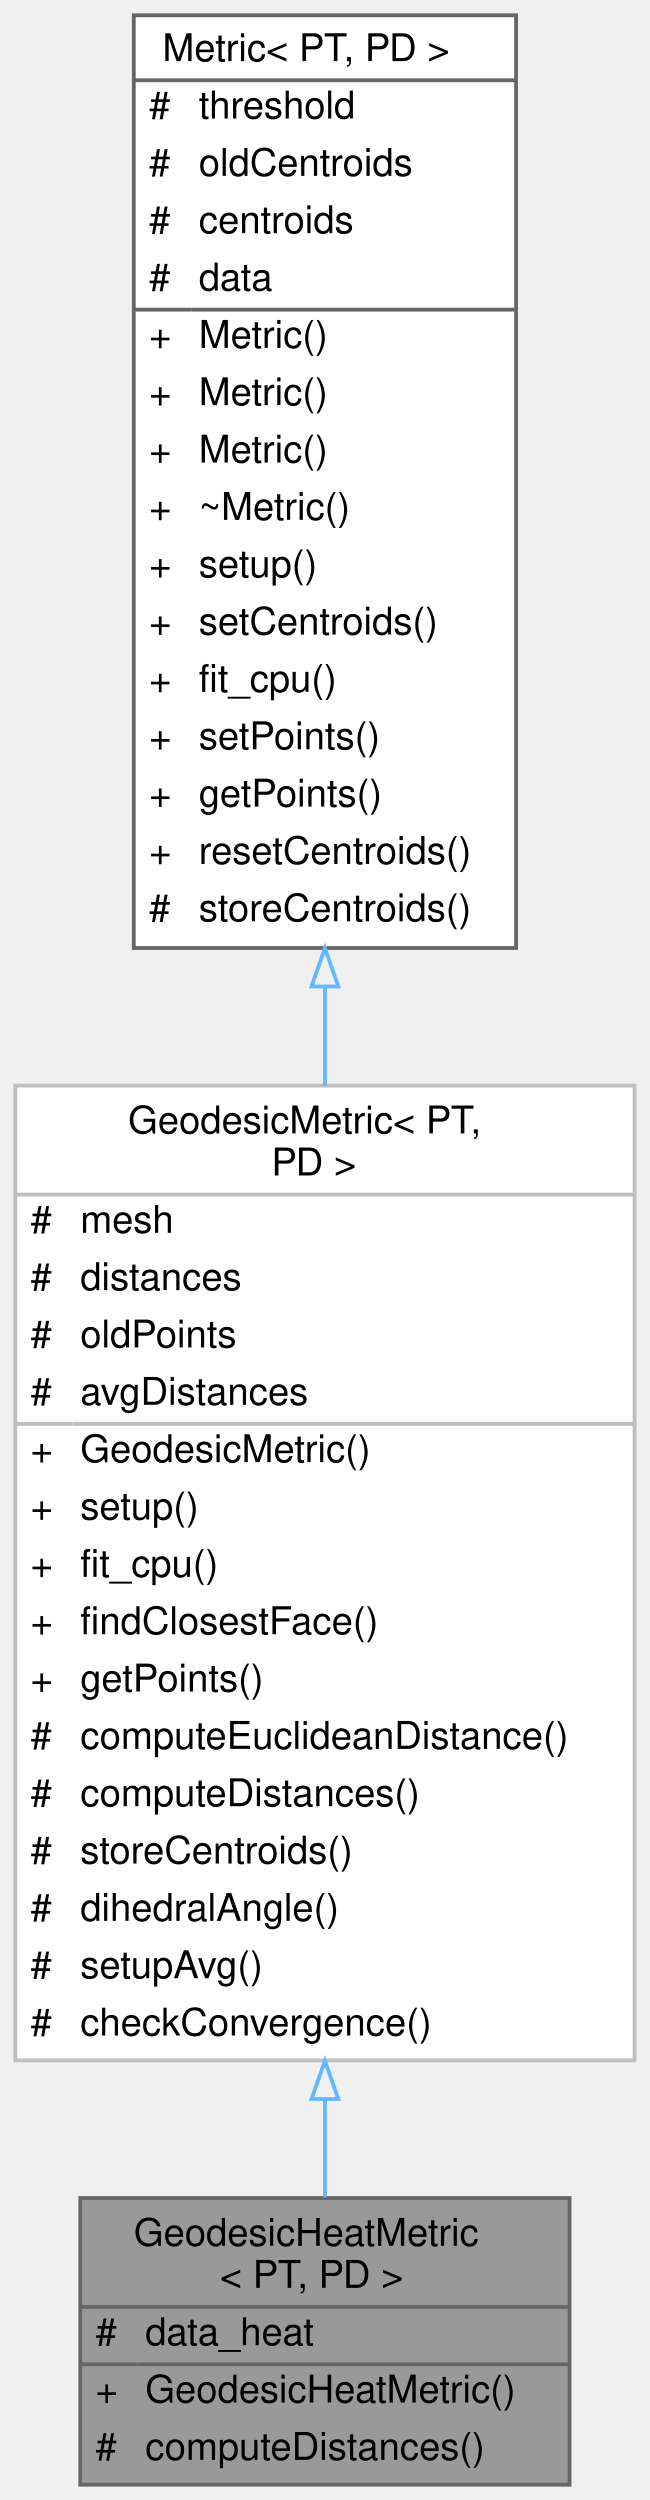
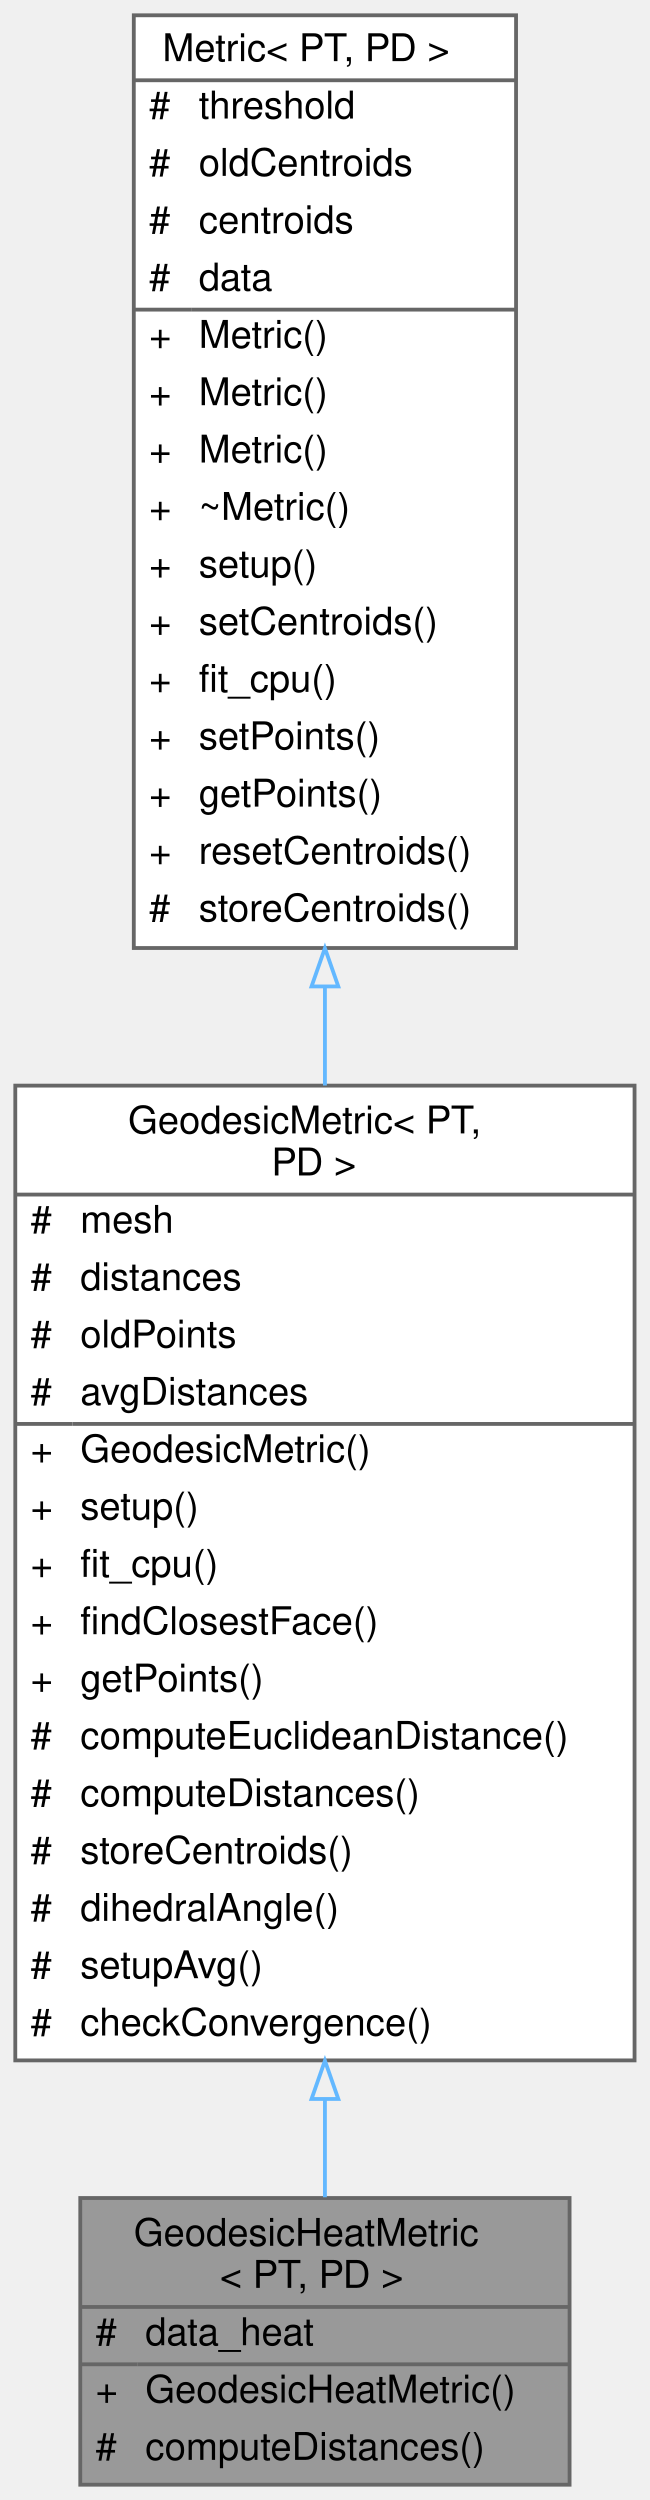
<svg xmlns="http://www.w3.org/2000/svg" xmlns:xlink="http://www.w3.org/1999/xlink" width="170pt" height="654pt" viewBox="0.00 0.00 170.00 654.00">
  <g id="graph0" class="graph" transform="scale(1 1) rotate(0) translate(4 650)">
    <g id="Node000001" class="node">
      <g id="a_Node000001">
-         <a xlink:title=" ">
+         <a xlink:title="A class for computing geodesic distances using heat diffusion-based method.">
          <polygon fill="#999999" stroke="transparent" points="145,-75 17,-75 17,0 145,0 145,-75" />
          <text text-anchor="start" x="31" y="-62.5" font-family="Helvetica,sans-Serif" font-size="10.00">GeodesicHeatMetric</text>
          <text text-anchor="start" x="53.5" y="-51.5" font-family="Helvetica,sans-Serif" font-size="10.00">&lt; PT, PD &gt;</text>
          <text text-anchor="start" x="21" y="-36.5" font-family="Helvetica,sans-Serif" font-size="10.00">#</text>
          <text text-anchor="start" x="34" y="-36.5" font-family="Helvetica,sans-Serif" font-size="10.00">data_heat</text>
          <text text-anchor="start" x="21" y="-21.5" font-family="Helvetica,sans-Serif" font-size="10.00">+</text>
          <text text-anchor="start" x="34" y="-21.5" font-family="Helvetica,sans-Serif" font-size="10.00">GeodesicHeatMetric()</text>
          <text text-anchor="start" x="21" y="-6.5" font-family="Helvetica,sans-Serif" font-size="10.00">#</text>
          <text text-anchor="start" x="34" y="-6.5" font-family="Helvetica,sans-Serif" font-size="10.00">computeDistances()</text>
          <polygon fill="#666666" stroke="#666666" points="17,-46.5 17,-46.5 145,-46.5 145,-46.5 17,-46.5" />
          <polygon fill="#666666" stroke="#666666" points="17,-31.5 17,-31.5 32,-31.5 32,-31.5 17,-31.5" />
          <polygon fill="#666666" stroke="#666666" points="32,-31.5 32,-31.5 145,-31.5 145,-31.5 32,-31.5" />
          <polygon fill="none" stroke="#666666" points="17,0 17,-75 145,-75 145,0 17,0" />
        </a>
      </g>
    </g>
    <g id="Node000002" class="node">
      <g id="a_Node000002">
-         <a xlink:href="classGeodesicMetric.html" target="_top" xlink:title=" ">
+         <a xlink:href="classGeodesicMetric.html" target="_top" xlink:title="A class for computing geodesic distances on a mesh with Dijkstra's algorithm.">
          <polygon fill="white" stroke="transparent" points="162,-366 0,-366 0,-111 162,-111 162,-366" />
          <text text-anchor="start" x="29.5" y="-353.5" font-family="Helvetica,sans-Serif" font-size="10.00">GeodesicMetric&lt; PT,</text>
          <text text-anchor="start" x="67" y="-342.5" font-family="Helvetica,sans-Serif" font-size="10.00"> PD &gt;</text>
          <text text-anchor="start" x="4" y="-327.5" font-family="Helvetica,sans-Serif" font-size="10.00">#</text>
          <text text-anchor="start" x="17" y="-327.5" font-family="Helvetica,sans-Serif" font-size="10.00">mesh</text>
          <text text-anchor="start" x="4" y="-312.5" font-family="Helvetica,sans-Serif" font-size="10.00">#</text>
          <text text-anchor="start" x="17" y="-312.5" font-family="Helvetica,sans-Serif" font-size="10.00">distances</text>
          <text text-anchor="start" x="4" y="-297.5" font-family="Helvetica,sans-Serif" font-size="10.00">#</text>
          <text text-anchor="start" x="17" y="-297.5" font-family="Helvetica,sans-Serif" font-size="10.00">oldPoints</text>
          <text text-anchor="start" x="4" y="-282.5" font-family="Helvetica,sans-Serif" font-size="10.00">#</text>
          <text text-anchor="start" x="17" y="-282.5" font-family="Helvetica,sans-Serif" font-size="10.00">avgDistances</text>
          <text text-anchor="start" x="4" y="-267.5" font-family="Helvetica,sans-Serif" font-size="10.00">+</text>
          <text text-anchor="start" x="17" y="-267.5" font-family="Helvetica,sans-Serif" font-size="10.00">GeodesicMetric()</text>
          <text text-anchor="start" x="4" y="-252.5" font-family="Helvetica,sans-Serif" font-size="10.00">+</text>
          <text text-anchor="start" x="17" y="-252.5" font-family="Helvetica,sans-Serif" font-size="10.00">setup()</text>
          <text text-anchor="start" x="4" y="-237.5" font-family="Helvetica,sans-Serif" font-size="10.00">+</text>
          <text text-anchor="start" x="17" y="-237.5" font-family="Helvetica,sans-Serif" font-size="10.00">fit_cpu()</text>
          <text text-anchor="start" x="4" y="-222.5" font-family="Helvetica,sans-Serif" font-size="10.00">+</text>
          <text text-anchor="start" x="17" y="-222.5" font-family="Helvetica,sans-Serif" font-size="10.00">findClosestFace()</text>
          <text text-anchor="start" x="4" y="-207.5" font-family="Helvetica,sans-Serif" font-size="10.00">+</text>
          <text text-anchor="start" x="17" y="-207.5" font-family="Helvetica,sans-Serif" font-size="10.00">getPoints()</text>
          <text text-anchor="start" x="4" y="-192.5" font-family="Helvetica,sans-Serif" font-size="10.00">#</text>
          <text text-anchor="start" x="17" y="-192.5" font-family="Helvetica,sans-Serif" font-size="10.00">computeEuclideanDistance()</text>
          <text text-anchor="start" x="4" y="-177.5" font-family="Helvetica,sans-Serif" font-size="10.00">#</text>
          <text text-anchor="start" x="17" y="-177.5" font-family="Helvetica,sans-Serif" font-size="10.00">computeDistances()</text>
          <text text-anchor="start" x="4" y="-162.5" font-family="Helvetica,sans-Serif" font-size="10.00">#</text>
          <text text-anchor="start" x="17" y="-162.5" font-family="Helvetica,sans-Serif" font-size="10.00">storeCentroids()</text>
          <text text-anchor="start" x="4" y="-147.5" font-family="Helvetica,sans-Serif" font-size="10.00">#</text>
          <text text-anchor="start" x="17" y="-147.5" font-family="Helvetica,sans-Serif" font-size="10.00">dihedralAngle()</text>
          <text text-anchor="start" x="4" y="-132.5" font-family="Helvetica,sans-Serif" font-size="10.00">#</text>
          <text text-anchor="start" x="17" y="-132.5" font-family="Helvetica,sans-Serif" font-size="10.00">setupAvg()</text>
          <text text-anchor="start" x="4" y="-117.5" font-family="Helvetica,sans-Serif" font-size="10.00">#</text>
          <text text-anchor="start" x="17" y="-117.5" font-family="Helvetica,sans-Serif" font-size="10.00">checkConvergence()</text>
-           <polygon fill="#bfbfbf" stroke="#bfbfbf" points="0,-337.5 0,-337.5 162,-337.5 162,-337.5 0,-337.5" />
-           <polygon fill="#bfbfbf" stroke="#bfbfbf" points="0,-277.5 0,-277.5 15,-277.5 15,-277.5 0,-277.5" />
-           <polygon fill="#bfbfbf" stroke="#bfbfbf" points="15,-277.5 15,-277.5 162,-277.5 162,-277.5 15,-277.5" />
-           <polygon fill="none" stroke="#bfbfbf" points="0,-111 0,-366 162,-366 162,-111 0,-111" />
+           <polygon fill="#666666" stroke="#666666" points="0,-337.5 0,-337.5 162,-337.5 162,-337.5 0,-337.5" />
+           <polygon fill="#666666" stroke="#666666" points="0,-277.5 0,-277.5 15,-277.5 15,-277.5 0,-277.5" />
+           <polygon fill="#666666" stroke="#666666" points="15,-277.5 15,-277.5 162,-277.5 162,-277.5 15,-277.5" />
+           <polygon fill="none" stroke="#666666" points="0,-111 0,-366 162,-366 162,-111 0,-111" />
        </a>
      </g>
    </g>
    <g id="edge1_Node000001_Node000002" class="edge">
      <g id="a_edge1_Node000001_Node000002">
        <a xlink:title=" ">
          <path fill="none" stroke="#63b8ff" d="M81,-100.8C81,-91.65 81,-82.99 81,-75.2" />
          <polygon fill="none" stroke="#63b8ff" points="77.5,-100.91 81,-110.91 84.5,-100.91 77.5,-100.91" />
        </a>
      </g>
    </g>
    <g id="Node000003" class="node">
      <g id="a_Node000003">
-         <a xlink:href="classMetric.html" target="_top" xlink:title=" ">
+         <a xlink:href="classMetric.html" target="_top" xlink:title="Abstract class representing a generic metric for calculating distances.">
          <polygon fill="white" stroke="transparent" points="131,-646 31,-646 31,-402 131,-402 131,-646" />
          <text text-anchor="start" x="38.5" y="-634" font-family="Helvetica,sans-Serif" font-size="10.00">Metric&lt; PT, PD &gt;</text>
          <text text-anchor="start" x="35" y="-619" font-family="Helvetica,sans-Serif" font-size="10.00">#</text>
          <text text-anchor="start" x="48" y="-619" font-family="Helvetica,sans-Serif" font-size="10.00">threshold</text>
          <text text-anchor="start" x="35" y="-604" font-family="Helvetica,sans-Serif" font-size="10.00">#</text>
          <text text-anchor="start" x="48" y="-604" font-family="Helvetica,sans-Serif" font-size="10.00">oldCentroids</text>
          <text text-anchor="start" x="35" y="-589" font-family="Helvetica,sans-Serif" font-size="10.00">#</text>
          <text text-anchor="start" x="48" y="-589" font-family="Helvetica,sans-Serif" font-size="10.00">centroids</text>
          <text text-anchor="start" x="35" y="-574" font-family="Helvetica,sans-Serif" font-size="10.00">#</text>
          <text text-anchor="start" x="48" y="-574" font-family="Helvetica,sans-Serif" font-size="10.00">data</text>
          <text text-anchor="start" x="35" y="-559" font-family="Helvetica,sans-Serif" font-size="10.00">+</text>
          <text text-anchor="start" x="48" y="-559" font-family="Helvetica,sans-Serif" font-size="10.00">Metric()</text>
          <text text-anchor="start" x="35" y="-544" font-family="Helvetica,sans-Serif" font-size="10.00">+</text>
          <text text-anchor="start" x="48" y="-544" font-family="Helvetica,sans-Serif" font-size="10.00">Metric()</text>
          <text text-anchor="start" x="35" y="-529" font-family="Helvetica,sans-Serif" font-size="10.00">+</text>
          <text text-anchor="start" x="48" y="-529" font-family="Helvetica,sans-Serif" font-size="10.00">Metric()</text>
          <text text-anchor="start" x="35" y="-514" font-family="Helvetica,sans-Serif" font-size="10.00">+</text>
          <text text-anchor="start" x="48" y="-514" font-family="Helvetica,sans-Serif" font-size="10.00">~Metric()</text>
          <text text-anchor="start" x="35" y="-499" font-family="Helvetica,sans-Serif" font-size="10.00">+</text>
          <text text-anchor="start" x="48" y="-499" font-family="Helvetica,sans-Serif" font-size="10.00">setup()</text>
          <text text-anchor="start" x="35" y="-484" font-family="Helvetica,sans-Serif" font-size="10.00">+</text>
          <text text-anchor="start" x="48" y="-484" font-family="Helvetica,sans-Serif" font-size="10.00">setCentroids()</text>
          <text text-anchor="start" x="35" y="-469" font-family="Helvetica,sans-Serif" font-size="10.00">+</text>
          <text text-anchor="start" x="48" y="-469" font-family="Helvetica,sans-Serif" font-size="10.00">fit_cpu()</text>
          <text text-anchor="start" x="35" y="-454" font-family="Helvetica,sans-Serif" font-size="10.00">+</text>
          <text text-anchor="start" x="48" y="-454" font-family="Helvetica,sans-Serif" font-size="10.00">setPoints()</text>
          <text text-anchor="start" x="35" y="-439" font-family="Helvetica,sans-Serif" font-size="10.00">+</text>
          <text text-anchor="start" x="48" y="-439" font-family="Helvetica,sans-Serif" font-size="10.00">getPoints()</text>
          <text text-anchor="start" x="35" y="-424" font-family="Helvetica,sans-Serif" font-size="10.00">+</text>
          <text text-anchor="start" x="48" y="-424" font-family="Helvetica,sans-Serif" font-size="10.00">resetCentroids()</text>
          <text text-anchor="start" x="35" y="-409" font-family="Helvetica,sans-Serif" font-size="10.00">#</text>
          <text text-anchor="start" x="48" y="-409" font-family="Helvetica,sans-Serif" font-size="10.00">storeCentroids()</text>
          <polygon fill="#666666" stroke="#666666" points="31,-629 31,-629 131,-629 131,-629 31,-629" />
          <polygon fill="#666666" stroke="#666666" points="31,-569 31,-569 46,-569 46,-569 31,-569" />
          <polygon fill="#666666" stroke="#666666" points="46,-569 46,-569 131,-569 131,-569 46,-569" />
          <polygon fill="none" stroke="#666666" points="31,-402 31,-646 131,-646 131,-402 31,-402" />
        </a>
      </g>
    </g>
    <g id="edge2_Node000002_Node000003" class="edge">
      <g id="a_edge2_Node000002_Node000003">
        <a xlink:title=" ">
          <path fill="none" stroke="#63b8ff" d="M81,-391.88C81,-383.27 81,-374.61 81,-366.03" />
          <polygon fill="none" stroke="#63b8ff" points="77.5,-391.95 81,-401.95 84.5,-391.95 77.5,-391.95" />
        </a>
      </g>
    </g>
  </g>
</svg>
